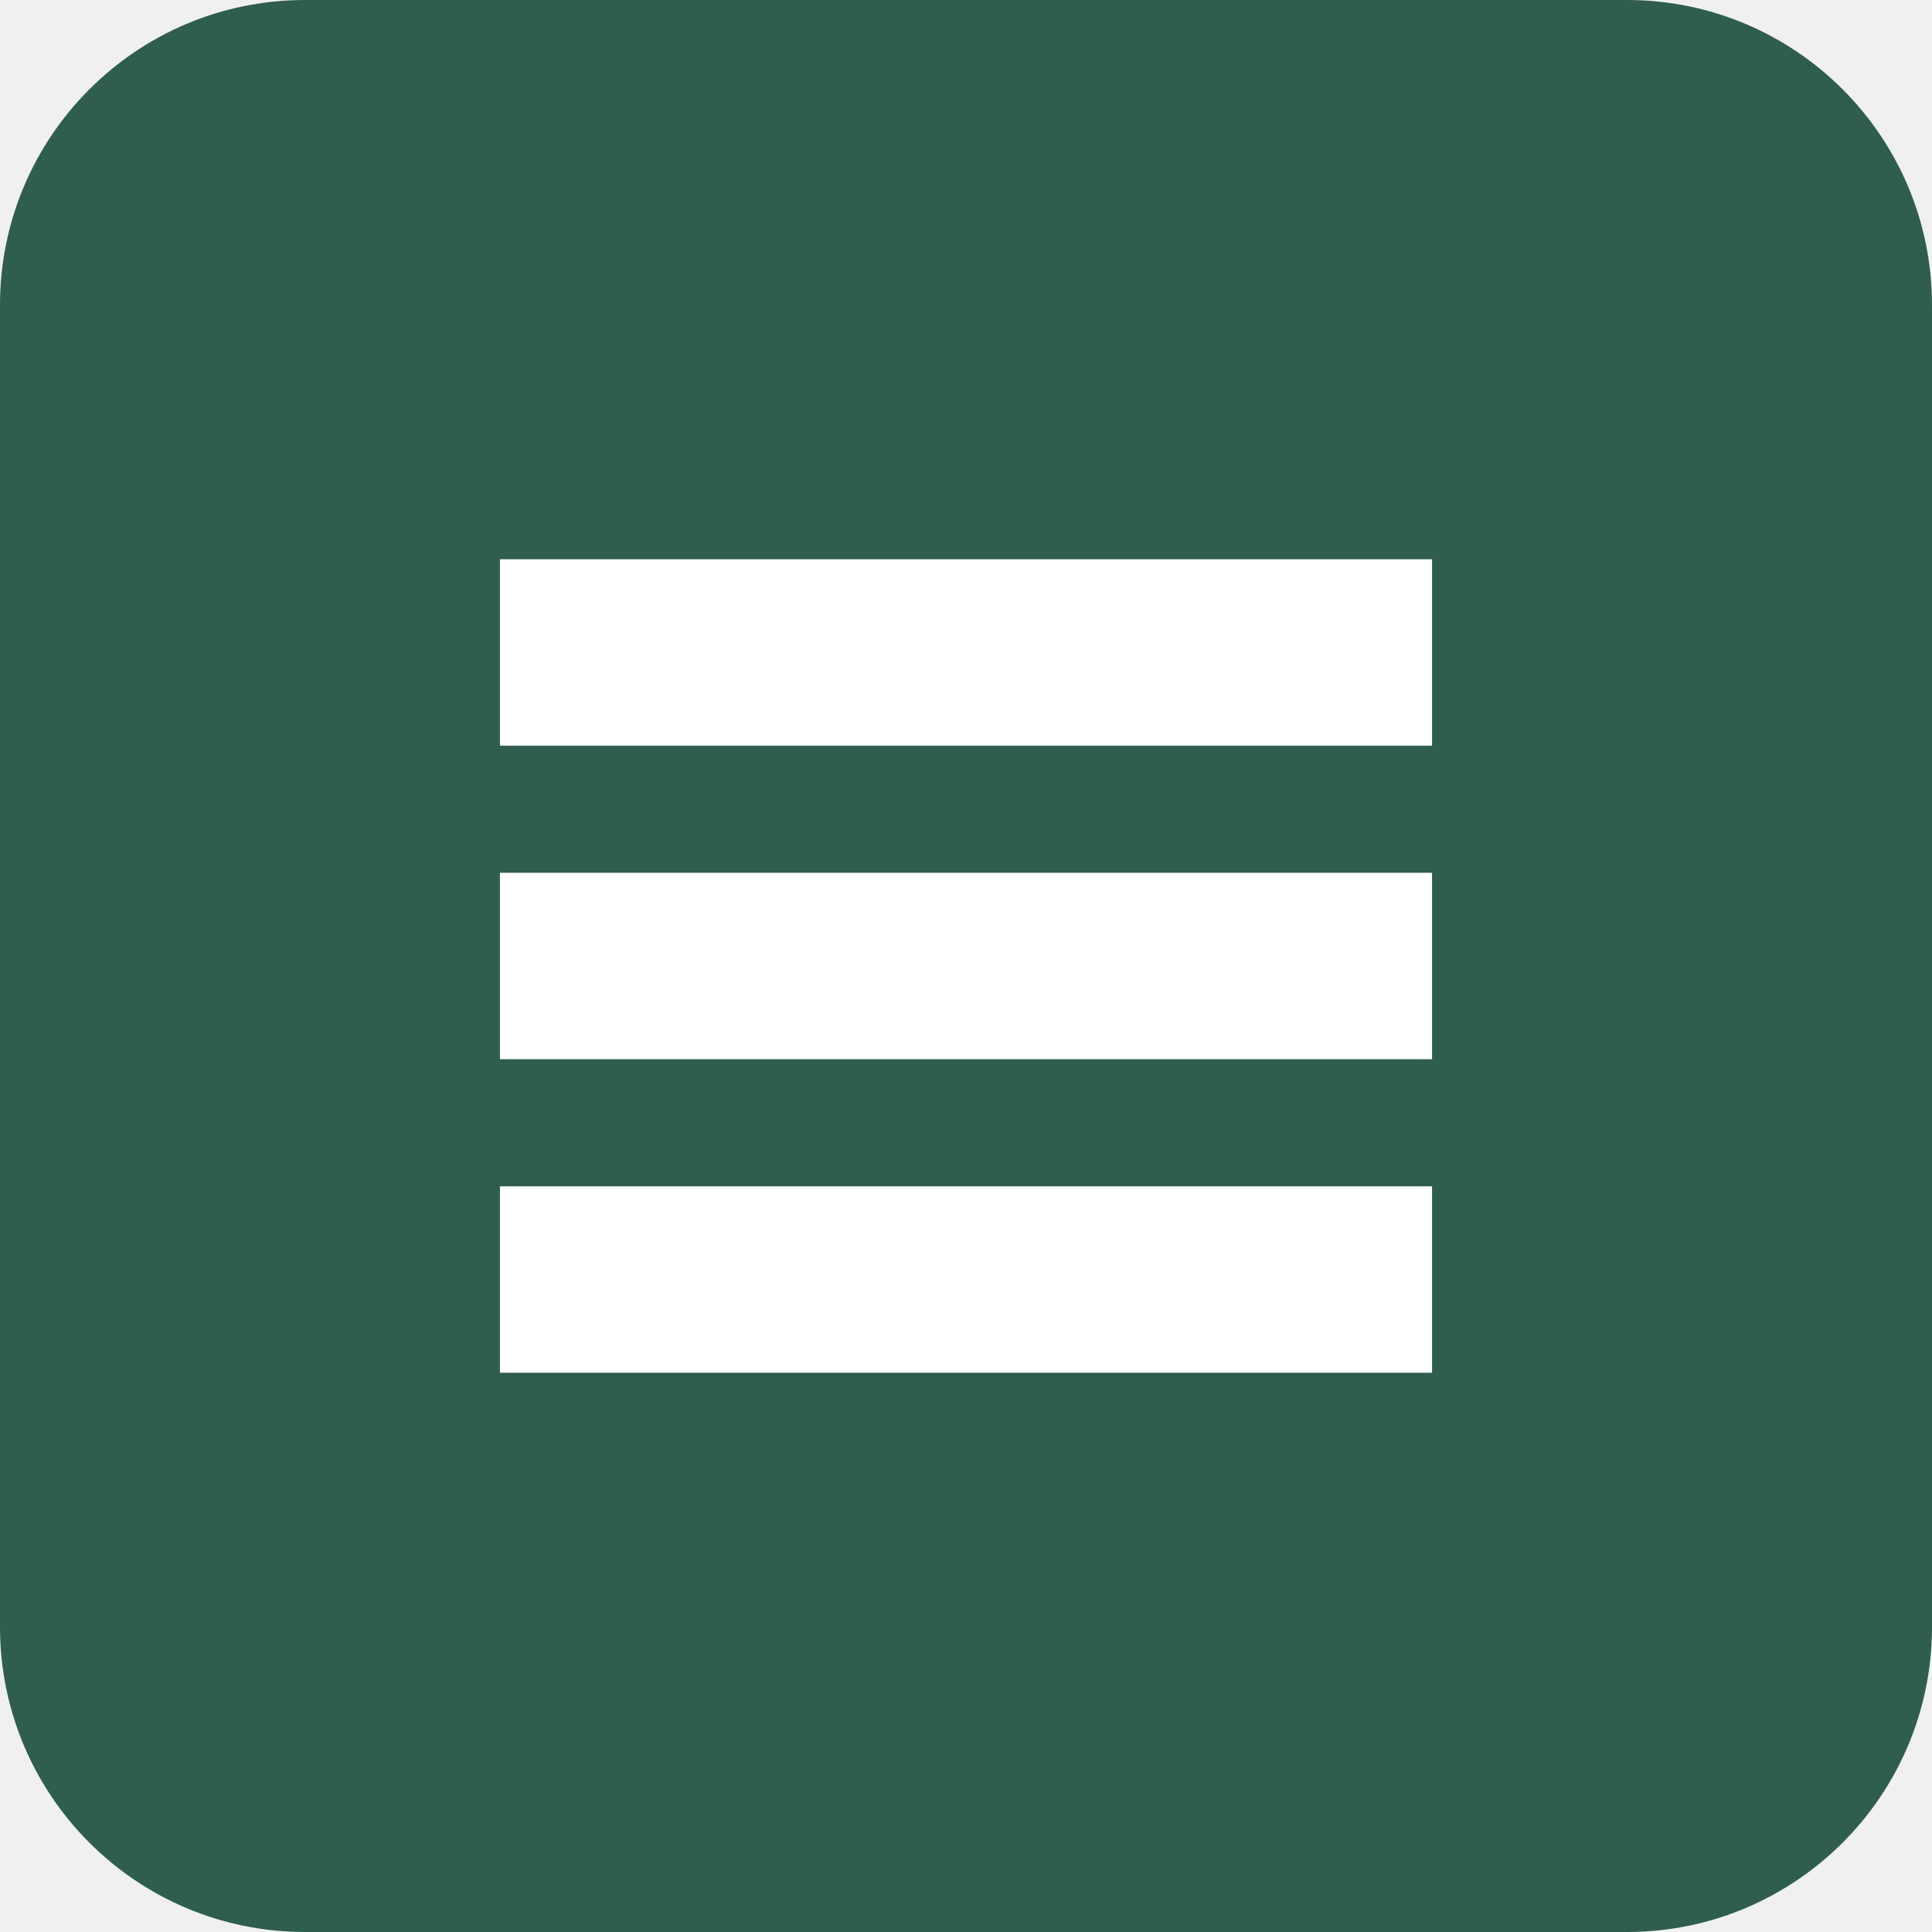
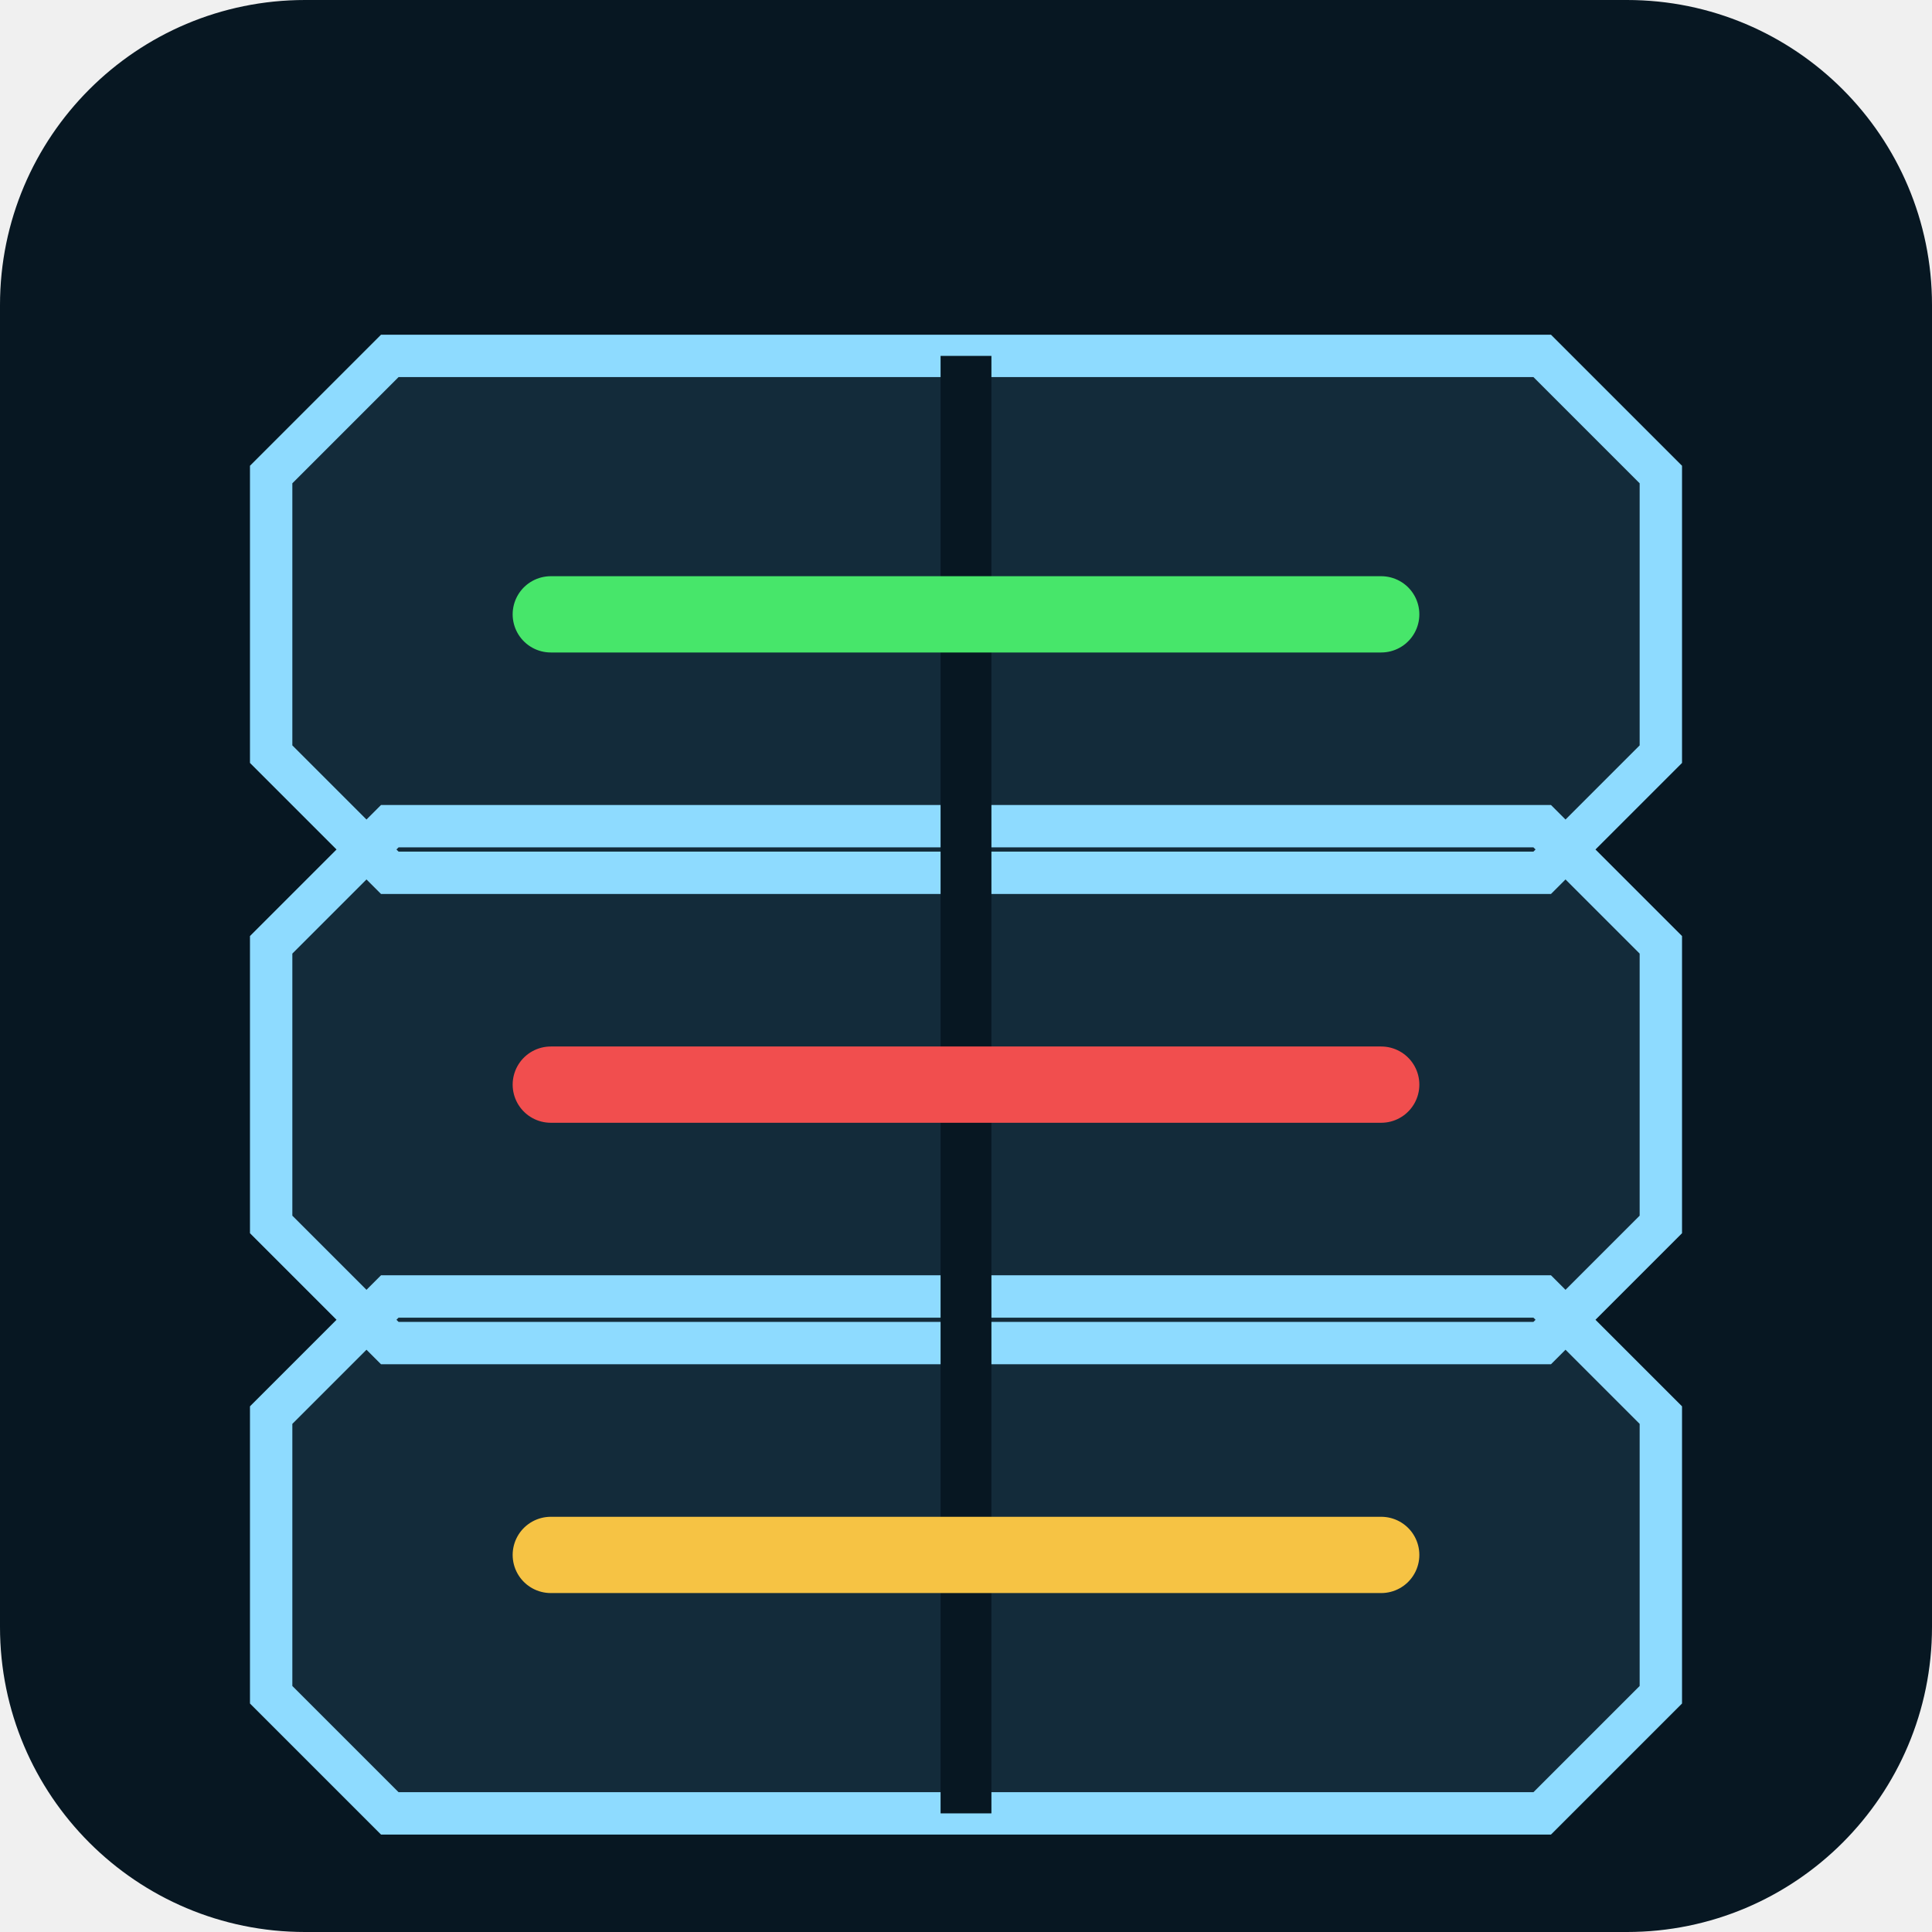
<svg xmlns="http://www.w3.org/2000/svg" width="456" height="456" viewBox="0 0 456 456">
-   <rect width="456" height="456" rx="72" fill="#2F5D50" />
-   <path d="M118 132h220v44H118zM118 206h220v44H118zM118 280h220v44H118z" fill="#FFFFFF" />
+   <rect width="456" height="456" rx="72" fill="#071722" />
+   <path d="M92 84h272l28 28v66l-28 28H92l-28-28v-66zM92 195h272l28 28v66l-28 28H92l-28-28v-66zM92 306h272l28 28v66l-28 28H92l-28-28v-66z" fill="#132B3A" stroke="#8EDBFF" stroke-width="10" />
+   <path d="M228 84v344" stroke="#071722" stroke-width="12" />
+   <path d="M130 145h196M130 256h196M130 367h196" stroke-width="18" stroke-linecap="round" />
+   <path d="M130 145h196" stroke="#47E66A" stroke-width="18" stroke-linecap="round" />
+   <path d="M130 256h196" stroke="#F14E4E" stroke-width="18" stroke-linecap="round" />
+   <path d="M130 367h196" stroke="#F6C344" stroke-width="18" stroke-linecap="round" />
</svg>
